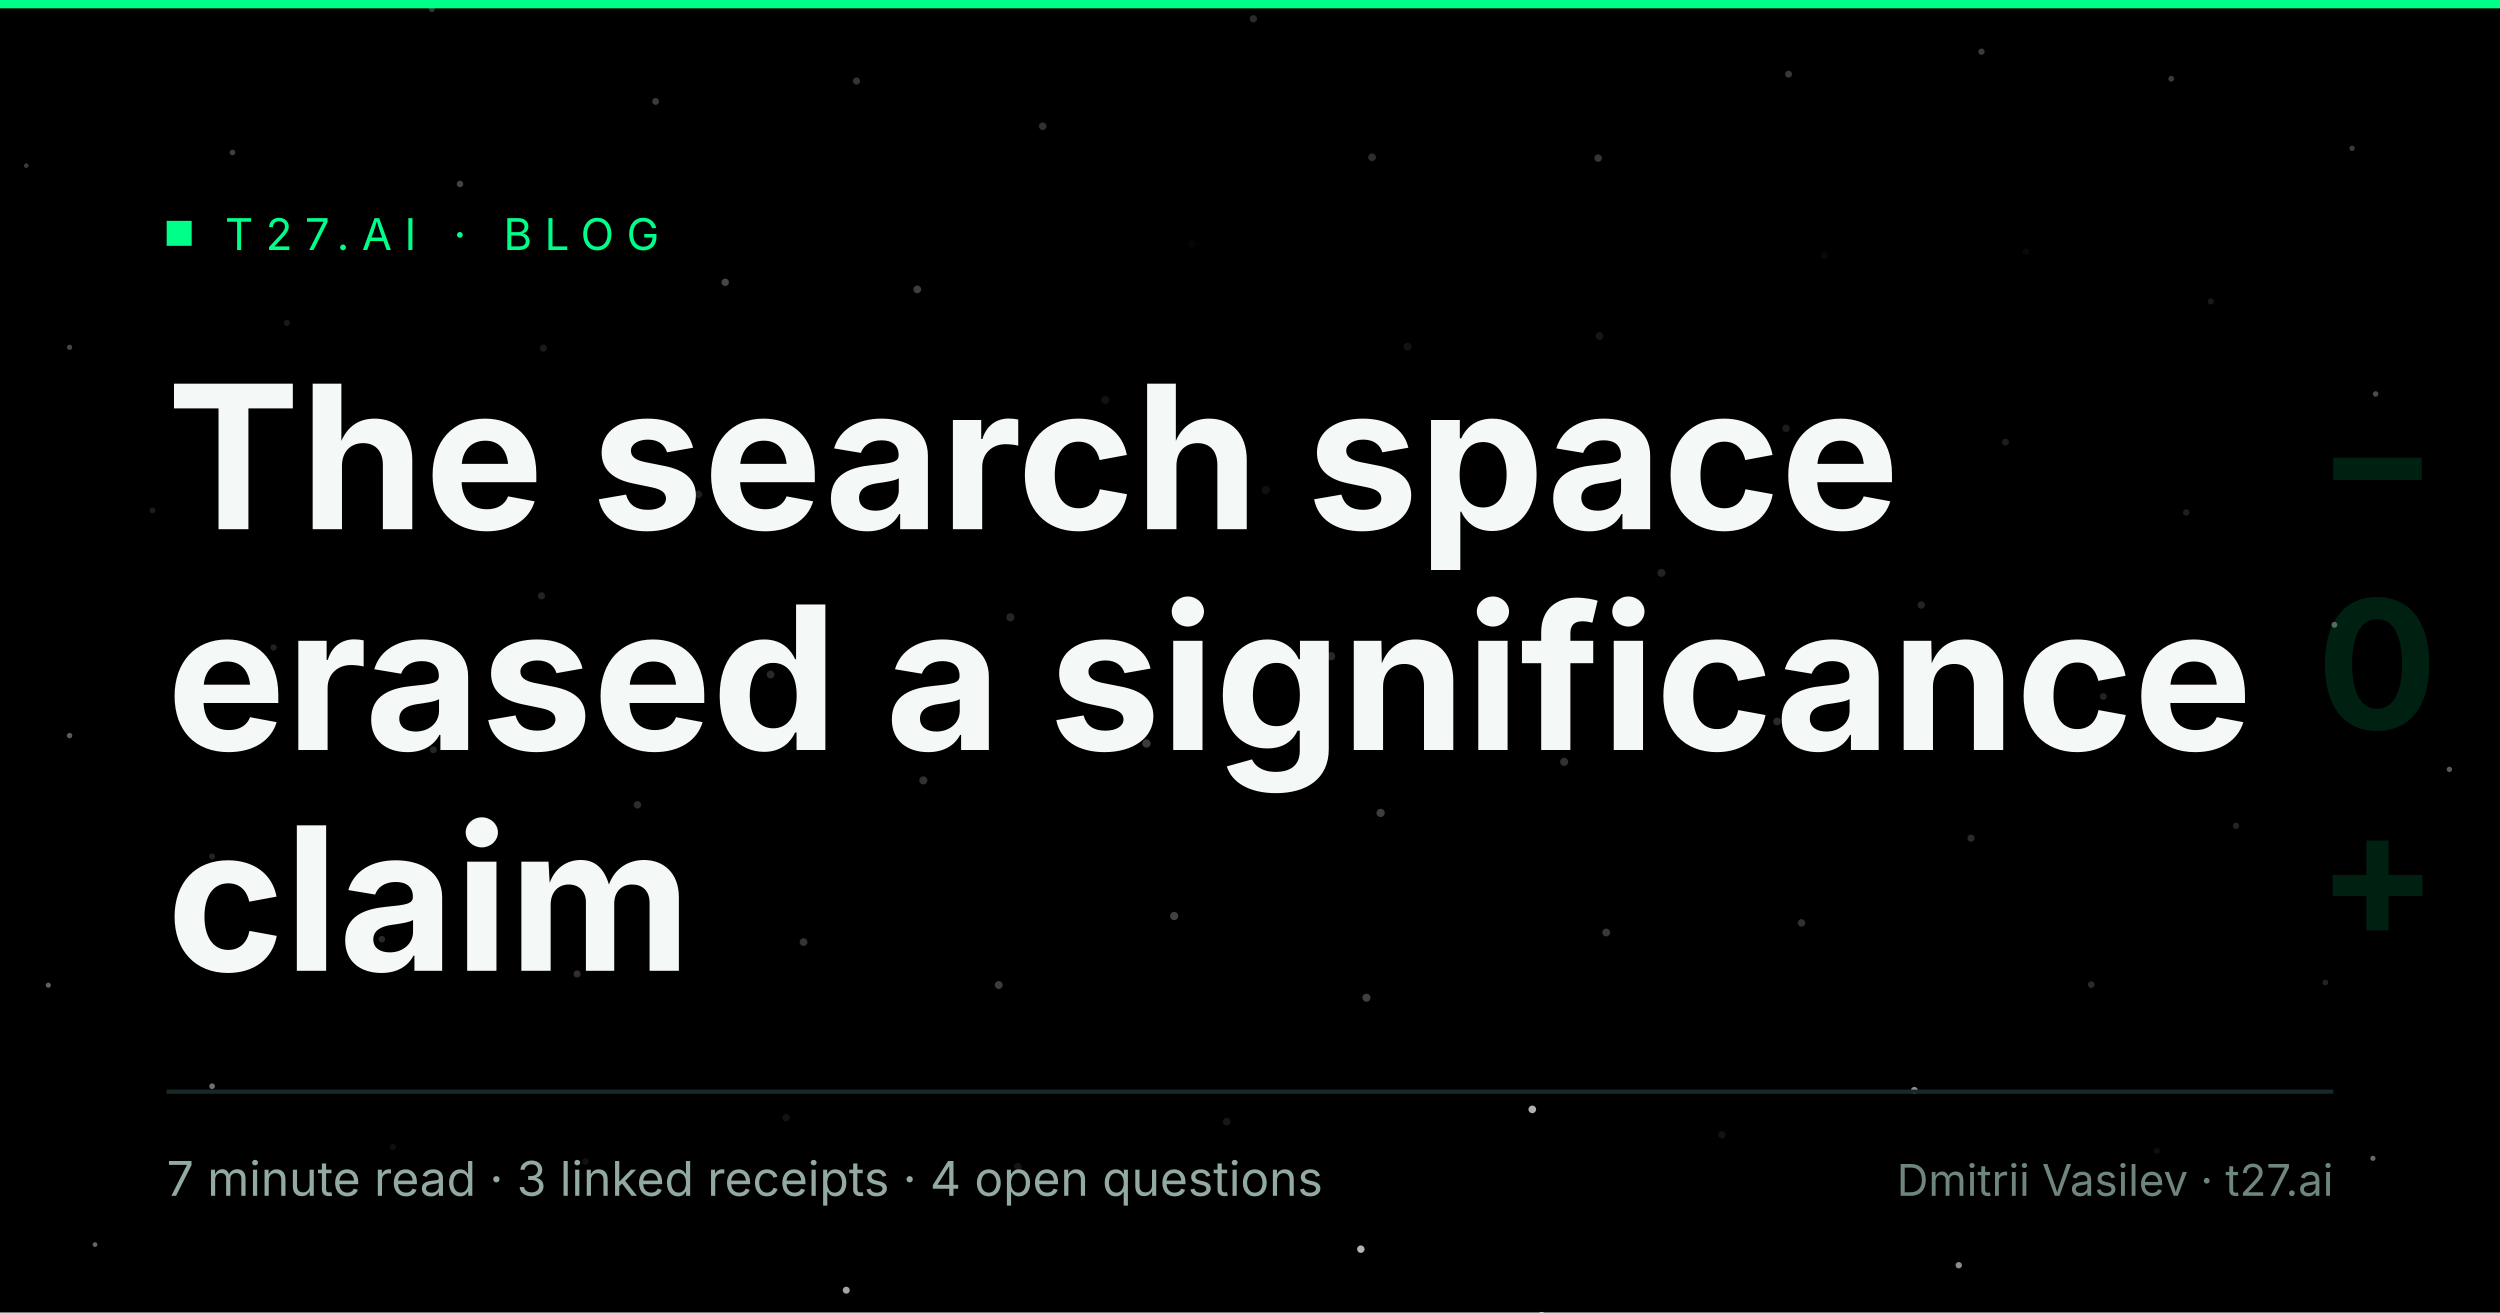
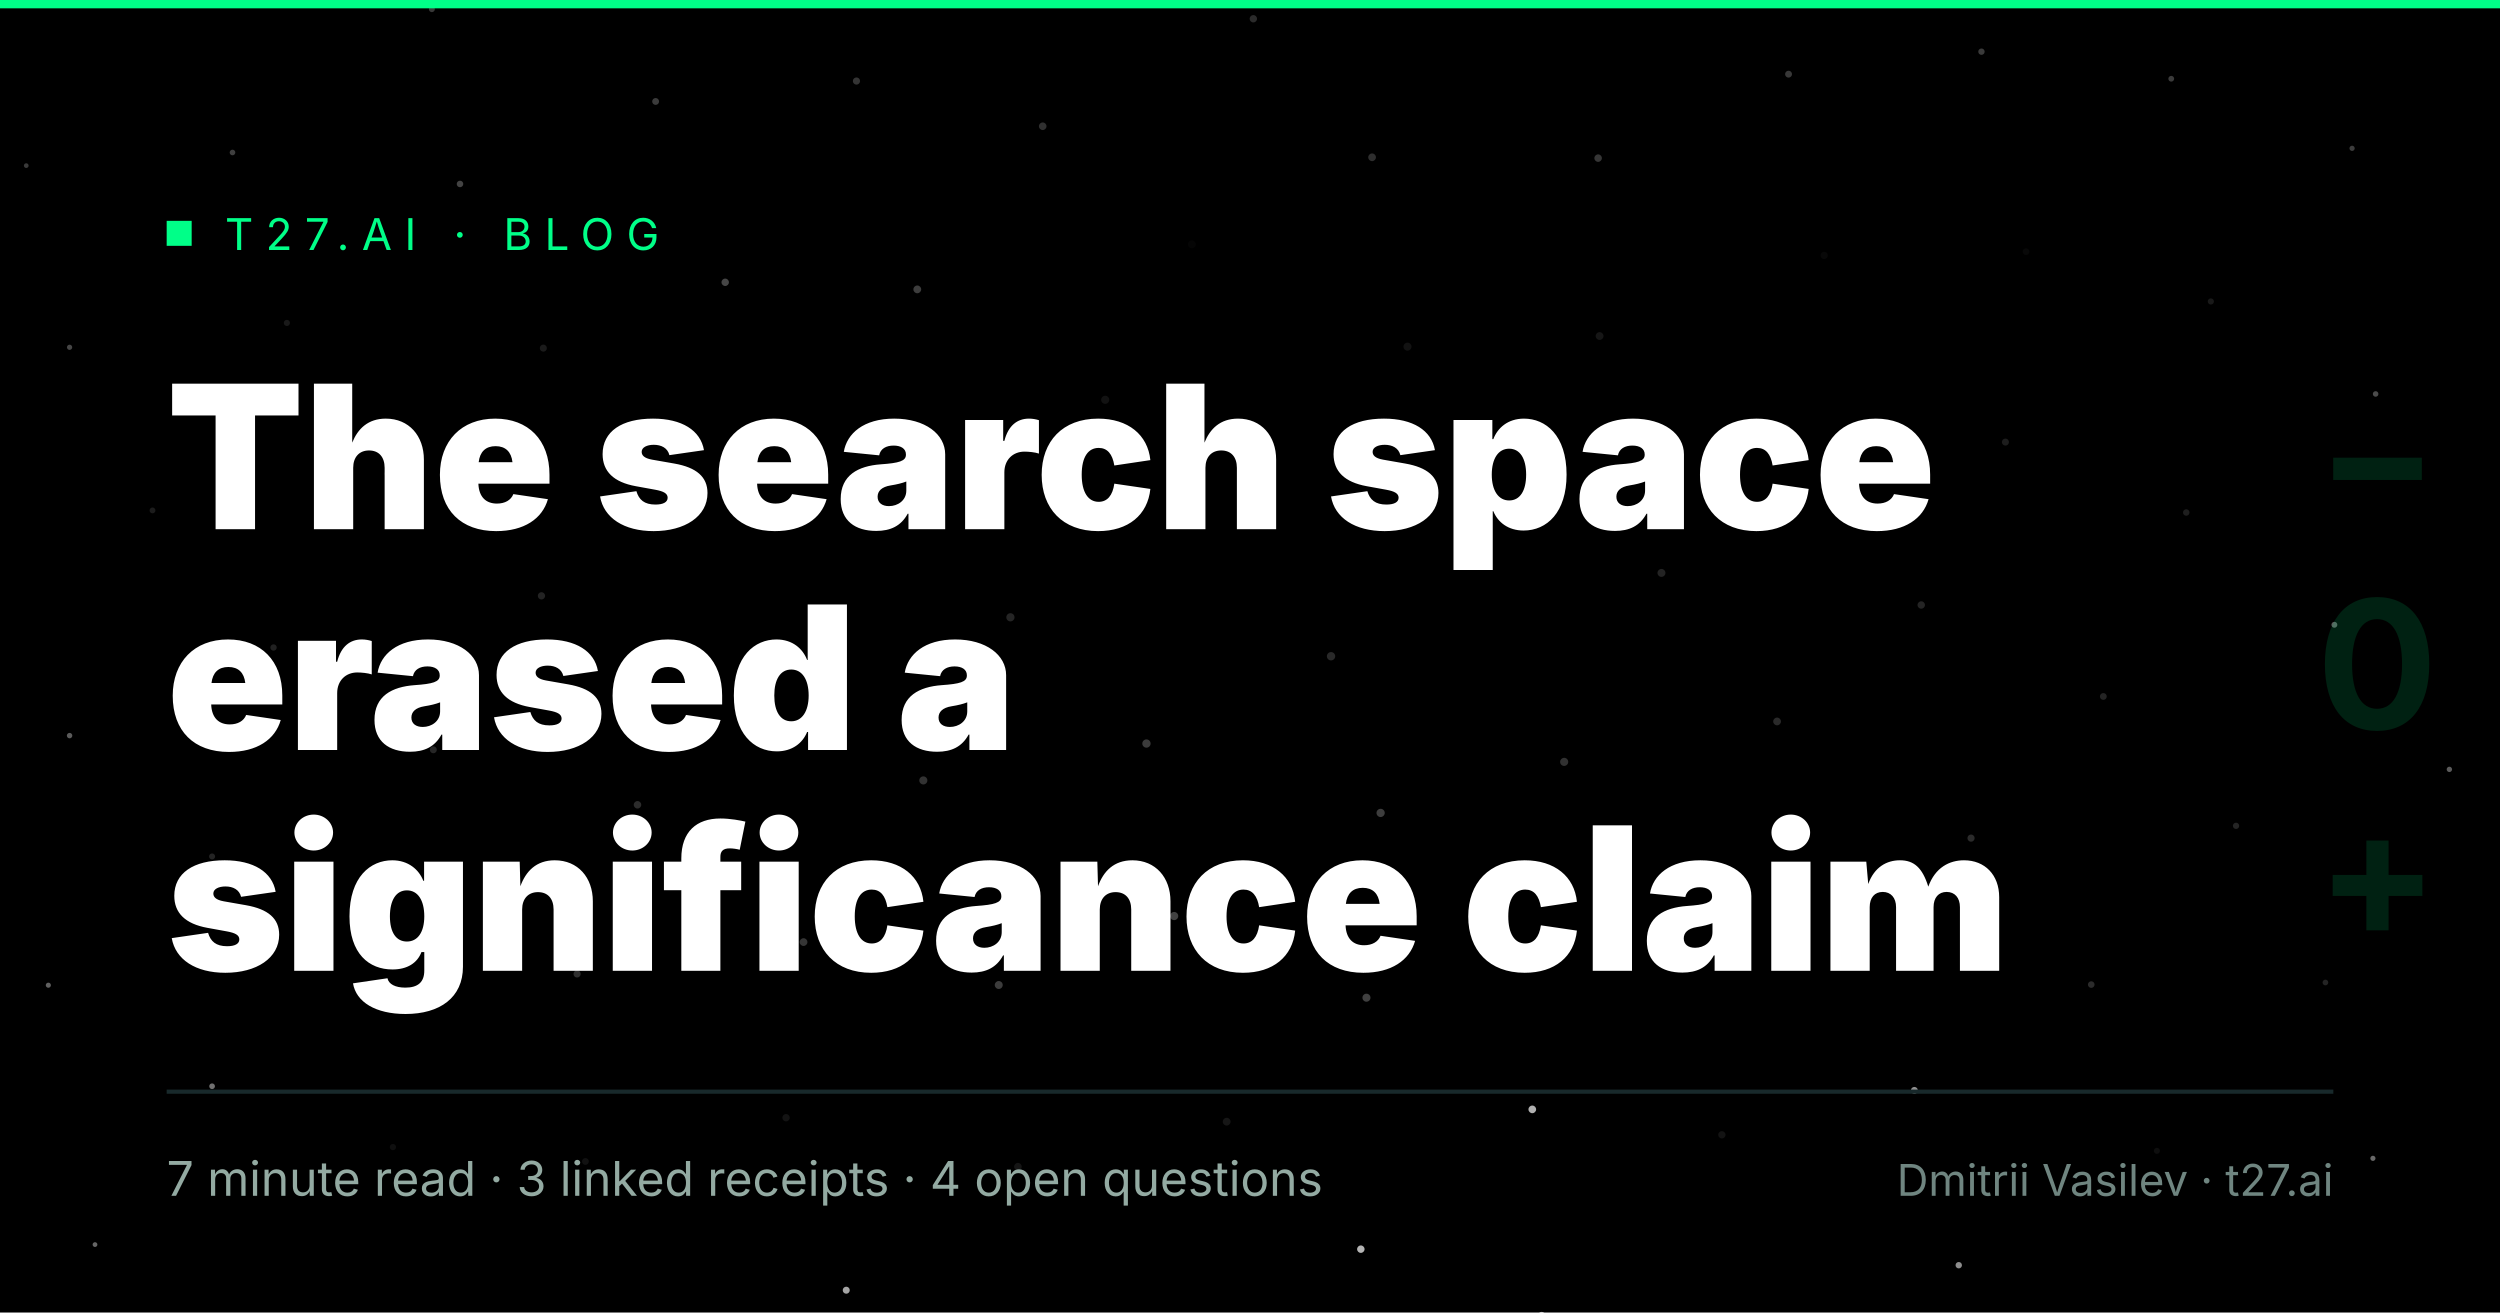
<svg xmlns="http://www.w3.org/2000/svg" width="1200" height="630" viewBox="0 0 1200 630" role="img" aria-label="The search space erased a significance claim">
  <rect width="1200" height="630" fill="#000000" />
  <circle cx="638.9" cy="315.0" r="2.00" fill="#ffffff" opacity="0.164" />
  <circle cx="550.3" cy="356.9" r="1.99" fill="#ffffff" opacity="0.232" />
  <circle cx="607.6" cy="235.2" r="1.98" fill="#ffffff" opacity="0.064" />
  <circle cx="662.7" cy="390.2" r="1.98" fill="#ffffff" opacity="0.242" />
  <circle cx="485.0" cy="296.3" r="1.97" fill="#ffffff" opacity="0.145" />
  <circle cx="708.9" cy="251.3" r="1.96" fill="#ffffff" opacity="0.109" />
  <circle cx="563.6" cy="439.7" r="1.96" fill="#ffffff" opacity="0.257" />
  <circle cx="530.5" cy="191.9" r="1.95" fill="#ffffff" opacity="0.073" />
  <circle cx="750.8" cy="365.7" r="1.95" fill="#ffffff" opacity="0.194" />
  <circle cx="443.2" cy="374.6" r="1.94" fill="#ffffff" opacity="0.198" />
  <circle cx="675.6" cy="166.4" r="1.93" fill="#ffffff" opacity="0.071" />
  <circle cx="655.9" cy="478.9" r="1.93" fill="#ffffff" opacity="0.252" />
  <circle cx="431.6" cy="225.2" r="1.92" fill="#ffffff" opacity="0.110" />
  <circle cx="797.5" cy="275.0" r="1.91" fill="#ffffff" opacity="0.137" />
  <circle cx="479.4" cy="472.8" r="1.91" fill="#ffffff" opacity="0.237" />
  <circle cx="572.1" cy="117.3" r="1.90" fill="#ffffff" opacity="0.022" />
  <circle cx="771.0" cy="447.6" r="1.89" fill="#ffffff" opacity="0.219" />
  <circle cx="369.9" cy="323.8" r="1.89" fill="#ffffff" opacity="0.160" />
  <circle cx="767.8" cy="161.3" r="1.88" fill="#ffffff" opacity="0.089" />
  <circle cx="588.8" cy="538.4" r="1.87" fill="#ffffff" opacity="0.089" />
  <circle cx="440.3" cy="138.9" r="1.87" fill="#ffffff" opacity="0.242" />
  <circle cx="853.0" cy="346.3" r="1.86" fill="#ffffff" opacity="0.167" />
  <circle cx="385.7" cy="452.2" r="1.86" fill="#ffffff" opacity="0.208" />
  <circle cx="658.6" cy="75.5" r="1.85" fill="#ffffff" opacity="0.182" />
  <circle cx="735.5" cy="532.5" r="1.84" fill="#ffffff" opacity="0.691" />
  <circle cx="335.2" cy="237.3" r="1.84" fill="#ffffff" opacity="0.124" />
  <circle cx="857.3" cy="205.6" r="1.83" fill="#ffffff" opacity="0.113" />
  <circle cx="488.6" cy="560.0" r="1.82" fill="#ffffff" opacity="0.084" />
  <circle cx="500.5" cy="60.6" r="1.82" fill="#ffffff" opacity="0.189" />
  <circle cx="864.7" cy="443.0" r="1.81" fill="#ffffff" opacity="0.194" />
  <circle cx="306.0" cy="386.3" r="1.80" fill="#ffffff" opacity="0.174" />
  <circle cx="767.1" cy="75.9" r="1.80" fill="#ffffff" opacity="0.214" />
  <circle cx="653.2" cy="599.6" r="1.79" fill="#ffffff" opacity="0.706" />
  <circle cx="348.1" cy="135.5" r="1.78" fill="#ffffff" opacity="0.274" />
  <circle cx="922.2" cy="290.4" r="1.78" fill="#ffffff" opacity="0.141" />
  <circle cx="377.3" cy="536.5" r="1.77" fill="#ffffff" opacity="0.076" />
  <circle cx="601.6" cy="9.0" r="1.77" fill="#ffffff" opacity="0.168" />
  <circle cx="826.5" cy="544.7" r="1.76" fill="#ffffff" opacity="0.076" />
  <circle cx="259.9" cy="286.0" r="1.75" fill="#ffffff" opacity="0.139" />
  <circle cx="875.6" cy="122.6" r="1.75" fill="#ffffff" opacity="0.033" />
  <circle cx="537.3" cy="632.1" r="1.74" fill="#ffffff" opacity="0.689" />
  <circle cx="411.1" cy="38.9" r="1.73" fill="#ffffff" opacity="0.206" />
  <circle cx="946.1" cy="402.3" r="1.73" fill="#ffffff" opacity="0.169" />
  <circle cx="277.0" cy="467.5" r="1.72" fill="#ffffff" opacity="0.185" />
  <circle cx="727.7" cy="-1.8" r="1.71" fill="#ffffff" opacity="0.181" />
  <circle cx="740.0" cy="631.4" r="1.71" fill="#ffffff" opacity="0.663" />
  <circle cx="260.8" cy="167.1" r="1.70" fill="#ffffff" opacity="0.106" />
  <circle cx="962.6" cy="212.2" r="1.69" fill="#ffffff" opacity="0.117" />
  <circle cx="406.2" cy="619.3" r="1.69" fill="#ffffff" opacity="0.641" />
  <circle cx="918.9" cy="523.4" r="1.67" fill="#ffffff" opacity="0.564" />
  <circle cx="208.0" cy="359.9" r="1.67" fill="#ffffff" opacity="0.152" />
  <circle cx="858.5" cy="35.6" r="1.66" fill="#ffffff" opacity="0.221" />
  <circle cx="314.7" cy="48.7" r="1.65" fill="#ffffff" opacity="0.232" />
  <circle cx="1009.6" cy="334.3" r="1.64" fill="#ffffff" opacity="0.144" />
  <circle cx="281.0" cy="557.5" r="1.64" fill="#ffffff" opacity="0.068" />
  <circle cx="838.8" cy="634.0" r="1.62" fill="#ffffff" opacity="0.611" />
  <circle cx="186.2" cy="227.4" r="1.62" fill="#ffffff" opacity="0.119" />
  <circle cx="972.5" cy="120.8" r="1.61" fill="#ffffff" opacity="0.034" />
  <circle cx="1003.8" cy="472.6" r="1.59" fill="#ffffff" opacity="0.168" />
  <circle cx="183.3" cy="450.8" r="1.58" fill="#ffffff" opacity="0.163" />
  <circle cx="220.8" cy="88.3" r="1.57" fill="#ffffff" opacity="0.262" />
  <circle cx="1049.4" cy="246.0" r="1.56" fill="#ffffff" opacity="0.120" />
  <circle cx="940.2" cy="607.3" r="1.54" fill="#ffffff" opacity="0.551" />
  <circle cx="131.3" cy="310.8" r="1.53" fill="#ffffff" opacity="0.131" />
  <circle cx="951.1" cy="24.8" r="1.53" fill="#ffffff" opacity="0.228" />
  <circle cx="1073.3" cy="396.4" r="1.51" fill="#ffffff" opacity="0.144" />
  <circle cx="188.6" cy="550.6" r="1.50" fill="#ffffff" opacity="0.060" />
  <circle cx="137.7" cy="155.0" r="1.48" fill="#ffffff" opacity="0.100" />
  <circle cx="1061.2" cy="144.7" r="1.48" fill="#ffffff" opacity="0.098" />
  <circle cx="1035.3" cy="552.4" r="1.46" fill="#ffffff" opacity="0.058" />
  <circle cx="101.8" cy="411.1" r="1.45" fill="#ffffff" opacity="0.142" />
  <circle cx="207.3" cy="4.4" r="1.43" fill="#ffffff" opacity="0.220" />
  <circle cx="1120.5" cy="299.9" r="1.42" fill="#ffffff" opacity="0.357" />
  <circle cx="73.2" cy="245.0" r="1.40" fill="#ffffff" opacity="0.111" />
  <circle cx="1042.2" cy="37.8" r="1.39" fill="#ffffff" opacity="0.234" />
  <circle cx="1116.2" cy="471.6" r="1.37" fill="#ffffff" opacity="0.143" />
  <circle cx="101.8" cy="521.4" r="1.37" fill="#ffffff" opacity="0.441" />
  <circle cx="111.6" cy="73.2" r="1.35" fill="#ffffff" opacity="0.247" />
  <circle cx="1140.3" cy="189.1" r="1.34" fill="#ffffff" opacity="0.295" />
  <circle cx="33.4" cy="353.1" r="1.31" fill="#ffffff" opacity="0.357" />
  <circle cx="1175.7" cy="369.3" r="1.29" fill="#ffffff" opacity="0.358" />
  <circle cx="133.6" cy="634.1" r="1.28" fill="#ffffff" opacity="0.458" />
  <circle cx="33.4" cy="166.7" r="1.26" fill="#ffffff" opacity="0.276" />
  <circle cx="1129.0" cy="71.2" r="1.26" fill="#ffffff" opacity="0.239" />
  <circle cx="1139.0" cy="556.0" r="1.24" fill="#ffffff" opacity="0.413" />
  <circle cx="23.2" cy="472.9" r="1.23" fill="#ffffff" opacity="0.381" />
  <circle cx="45.6" cy="597.4" r="1.15" fill="#ffffff" opacity="0.399" />
  <circle cx="12.6" cy="79.5" r="1.13" fill="#ffffff" opacity="0.229" />
-   <text x="1112" y="250" font-family="Inter,Helvetica,Arial,sans-serif" font-size="86" font-weight="700" fill="#00ff88" opacity="0.13">−</text>
-   <text x="1112" y="350" font-family="Inter,Helvetica,Arial,sans-serif" font-size="86" font-weight="700" fill="#00ff88" opacity="0.13">0</text>
-   <text x="1112" y="450" font-family="Inter,Helvetica,Arial,sans-serif" font-size="86" font-weight="700" fill="#00ff88" opacity="0.13">+</text>
+   <text x="1112" y="250" font-family="Inter,DejaVu Sans,Helvetica,Arial,sans-serif" font-size="86" font-weight="700" fill="#00ff88" opacity="0.13">−</text>
+   <text x="1112" y="350" font-family="Inter,DejaVu Sans,Helvetica,Arial,sans-serif" font-size="86" font-weight="700" fill="#00ff88" opacity="0.13">0</text>
+   <text x="1112" y="450" font-family="Inter,DejaVu Sans,Helvetica,Arial,sans-serif" font-size="86" font-weight="700" fill="#00ff88" opacity="0.13">+</text>
  <rect x="0" y="0" width="1200" height="4" fill="#00ff88" />
  <rect x="80" y="106" width="12" height="12" fill="#00ff88" />
-   <text x="108" y="120" font-family="Inter,Helvetica,Arial,sans-serif" font-size="21" letter-spacing="6" fill="#00ff88">T27.AI · BLOG</text>
-   <text x="80" y="254" font-family="Inter,Helvetica,Arial,sans-serif" font-size="96" font-weight="700" fill="#f4f8f6">The search space</text>
-   <text x="80" y="360" font-family="Inter,Helvetica,Arial,sans-serif" font-size="96" font-weight="700" fill="#f4f8f6">erased a significance</text>
-   <text x="80" y="466" font-family="Inter,Helvetica,Arial,sans-serif" font-size="96" font-weight="700" fill="#f4f8f6">claim</text>
+   <text x="108" y="120" font-family="Inter,DejaVu Sans,Helvetica,Arial,sans-serif" font-size="21" letter-spacing="6" fill="#00ff88">T27.AI · BLOG</text>
+   <text x="80" y="254" font-family="Inter,DejaVu Sans,Helvetica,Arial,sans-serif" font-size="96" font-weight="900" fill="#ffffff">The search space</text>
+   <text x="80" y="360" font-family="Inter,DejaVu Sans,Helvetica,Arial,sans-serif" font-size="96" font-weight="900" fill="#ffffff">erased a</text>
+   <text x="80" y="466" font-family="Inter,DejaVu Sans,Helvetica,Arial,sans-serif" font-size="96" font-weight="900" fill="#ffffff">significance claim</text>
  <line x1="80" y1="524" x2="1120" y2="524" stroke="#18292b" stroke-width="2" />
-   <text x="80" y="574" font-family="Inter,Helvetica,Arial,sans-serif" font-size="23" fill="#93aaa2">7 minute read  ·  3 linked receipts  ·  4 open questions</text>
-   <text x="1120" y="574" text-anchor="end" font-family="Inter,Helvetica,Arial,sans-serif" font-size="21" fill="#6f8580">Dmitrii Vasilev · t27.ai</text>
+   <text x="80" y="574" font-family="Inter,DejaVu Sans,Helvetica,Arial,sans-serif" font-size="23" fill="#93aaa2">7 minute read  ·  3 linked receipts  ·  4 open questions</text>
+   <text x="1120" y="574" text-anchor="end" font-family="Inter,DejaVu Sans,Helvetica,Arial,sans-serif" font-size="21" fill="#6f8580">Dmitrii Vasilev · t27.ai</text>
</svg>
